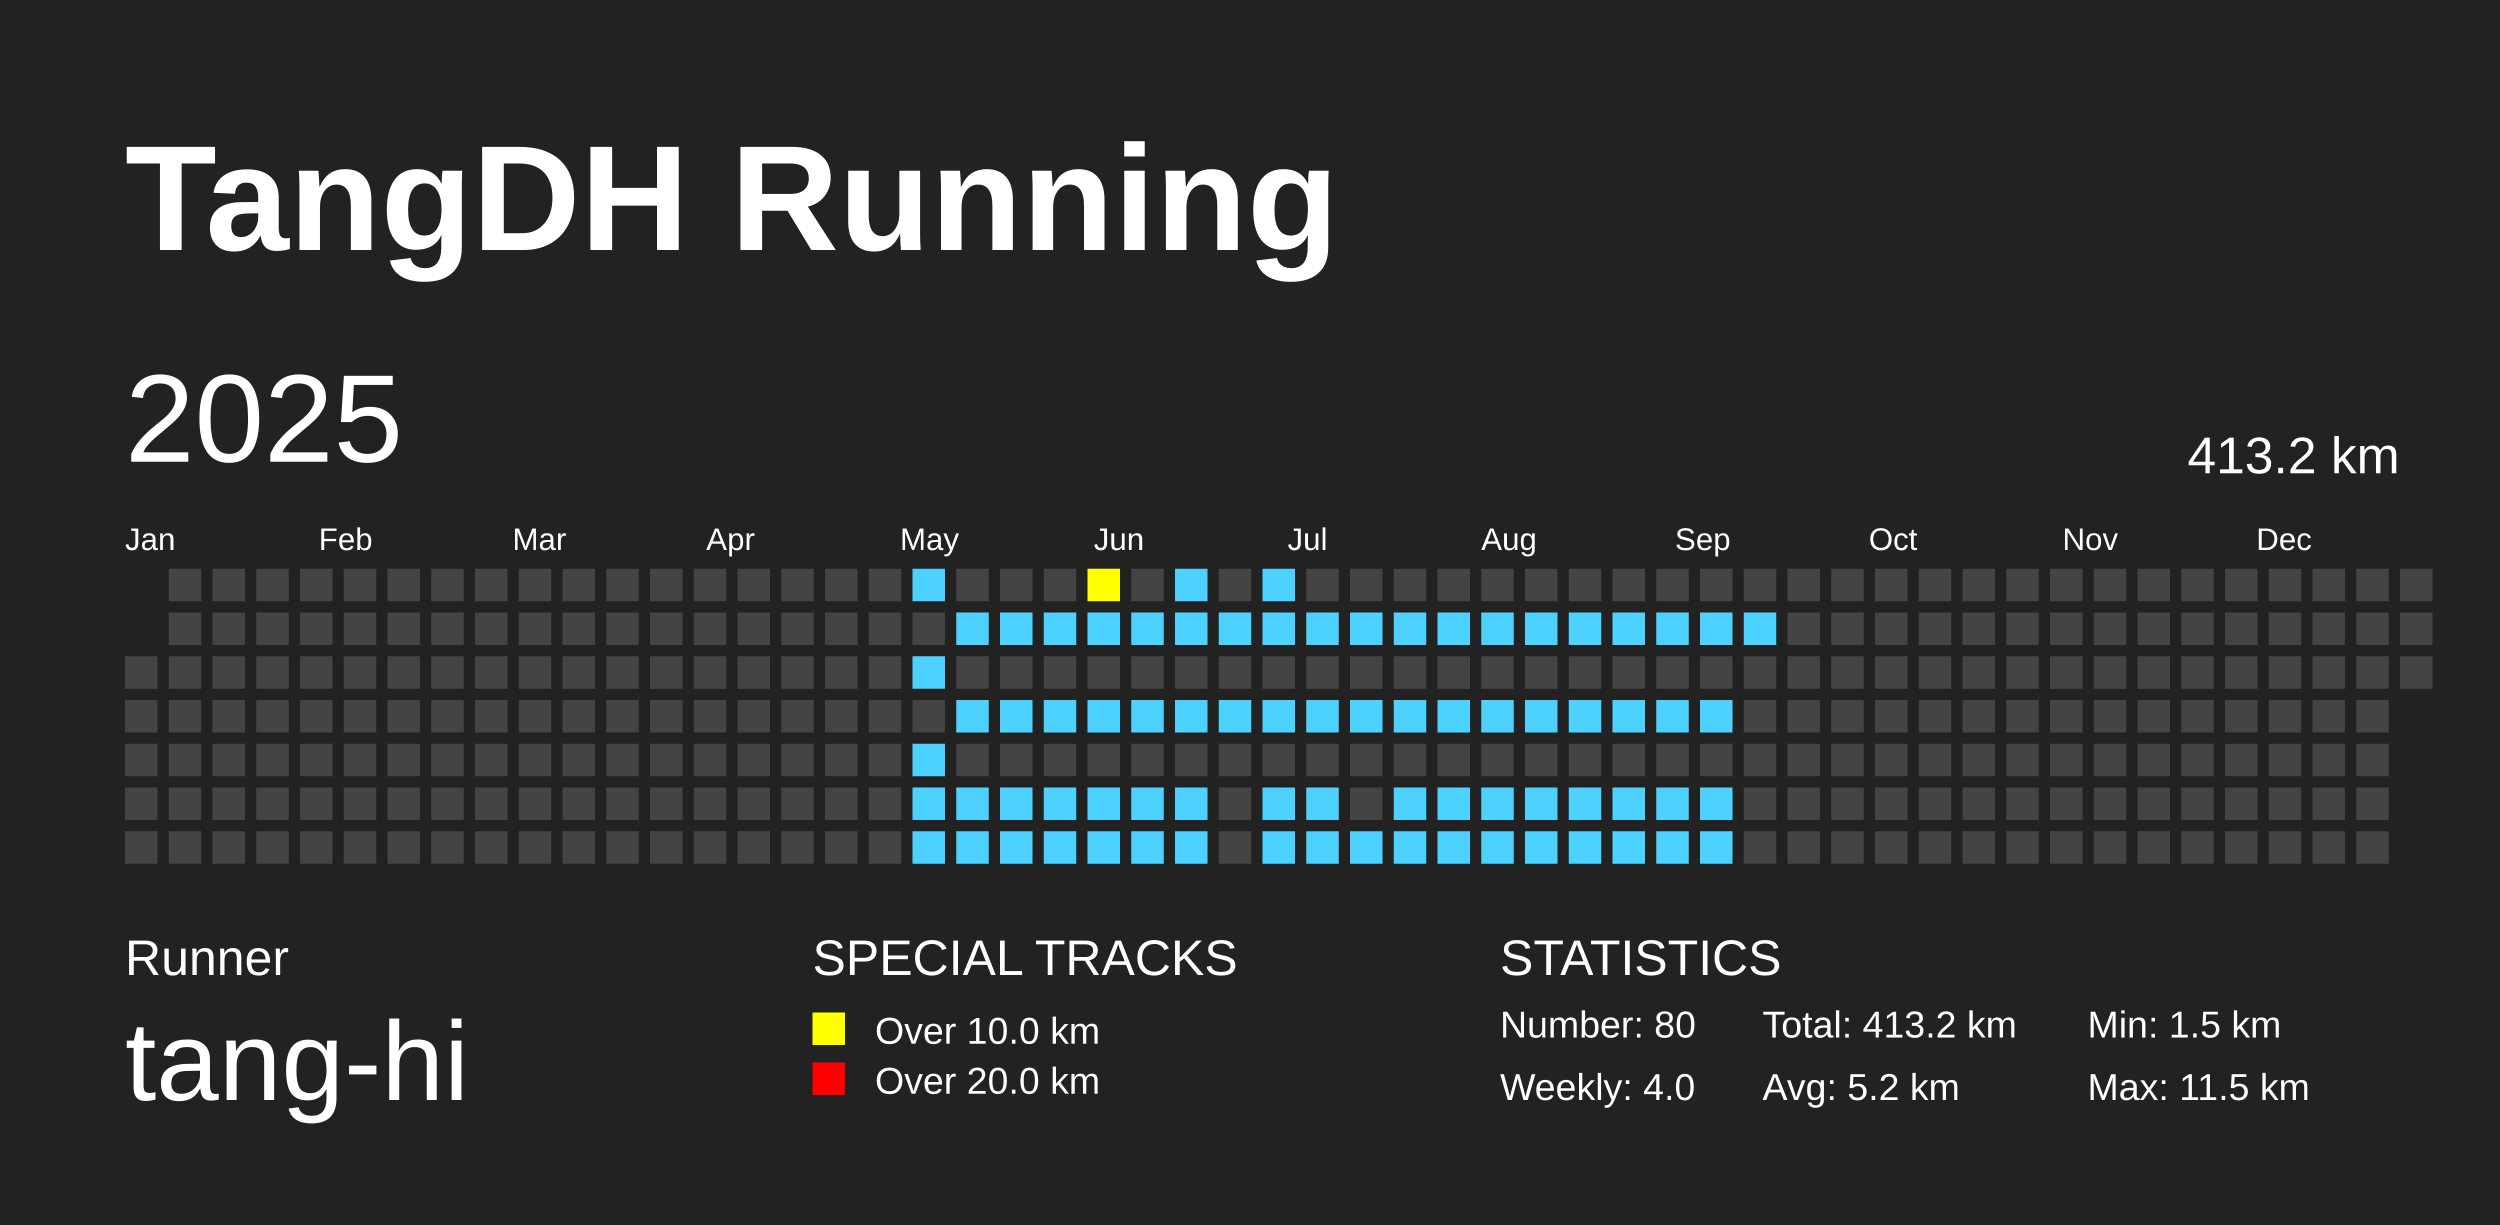
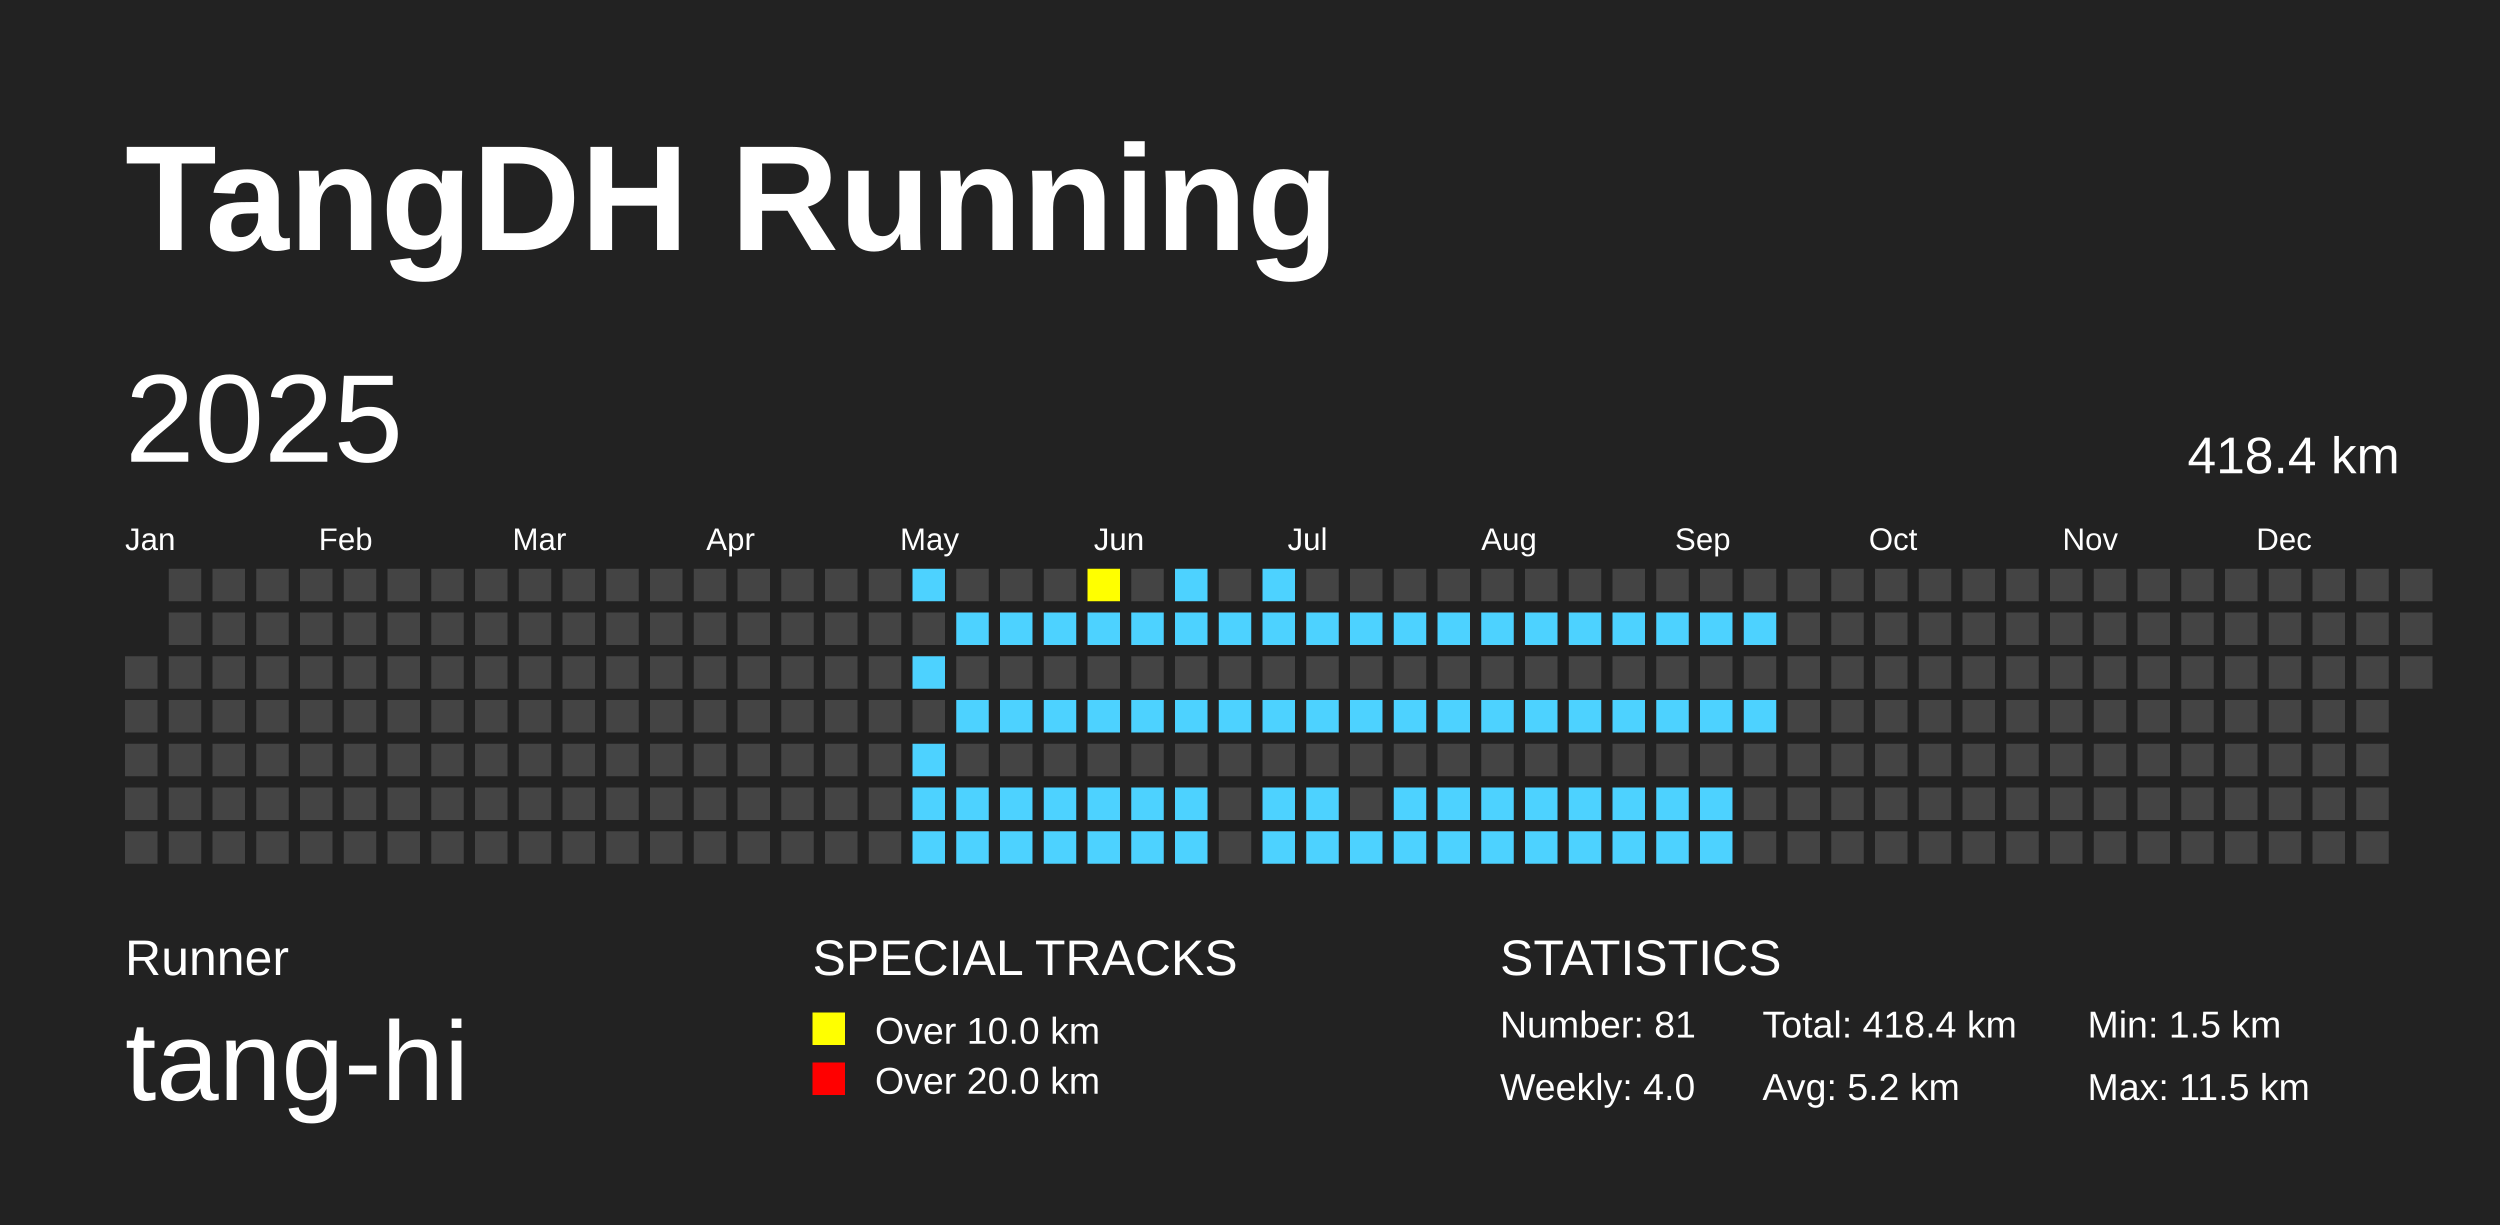
<svg xmlns="http://www.w3.org/2000/svg" baseProfile="full" height="98mm" version="1.1" viewBox="0,0,200,98" width="200mm">
  <defs />
  <rect fill="#222222" height="98" width="200" x="0" y="0" />
  <text fill="#FFFFFF" style="font-size:12px; font-family:Arial; font-weight:bold;" x="10" y="20">TangDH Running</text>
  <text fill="#FFFFFF" style="font-size:4px; font-family:Arial" x="10" y="78">Runner</text>
  <text fill="#FFFFFF" style="font-size:9px; font-family:Arial" x="10" y="88">tang-hi</text>
  <text fill="#FFFFFF" style="font-size:4px; font-family:Arial" x="65" y="78">SPECIAL TRACKS</text>
  <rect fill="yellow" height="2.6" width="2.6" x="65" y="81" />
  <text fill="#FFFFFF" style="font-size:3px; font-family:Arial" x="70" y="83.5">Over 10.0 km</text>
  <rect fill="red" height="2.6" width="2.6" x="65" y="85" />
  <text fill="#FFFFFF" style="font-size:3px; font-family:Arial" x="70" y="87.5">Over 20.0 km</text>
  <text fill="#FFFFFF" style="font-size:4px; font-family:Arial" x="120" y="78">STATISTICS</text>
-   <text fill="#FFFFFF" style="font-size:3px; font-family:Arial" x="120" y="83">Number: 80</text>
+   <text fill="#FFFFFF" style="font-size:3px; font-family:Arial" x="120" y="83">Number: 81</text>
  <text fill="#FFFFFF" style="font-size:3px; font-family:Arial" x="120" y="88">Weekly: 4.0</text>
-   <text fill="#FFFFFF" style="font-size:3px; font-family:Arial" x="141" y="83">Total: 413.2 km</text>
+   <text fill="#FFFFFF" style="font-size:3px; font-family:Arial" x="141" y="83">Total: 418.4 km</text>
  <text fill="#FFFFFF" style="font-size:3px; font-family:Arial" x="141" y="88">Avg: 5.2 km</text>
  <text fill="#FFFFFF" style="font-size:3px; font-family:Arial" x="167" y="83">Min: 1.5 km</text>
  <text fill="#FFFFFF" style="font-size:3px; font-family:Arial" x="167" y="88">Max: 11.5 km</text>
  <text dominant-baseline="hanging" fill="#FFFFFF" style="font-size:10.0px; font-family:Arial;" x="10" y="30">2025</text>
-   <text dominant-baseline="hanging" fill="#FFFFFF" style="font-size:4.125px; font-family:Arial;" x="175" y="35">413.2 km</text>
+   <text dominant-baseline="hanging" fill="#FFFFFF" style="font-size:4.125px; font-family:Arial;" x="175" y="35">418.4 km</text>
  <text fill="#FFFFFF" style="font-size:2.5px; font-family:Arial" x="10.0" y="44">Jan</text>
  <text fill="#FFFFFF" style="font-size:2.5px; font-family:Arial" x="25.5" y="44">Feb</text>
  <text fill="#FFFFFF" style="font-size:2.5px; font-family:Arial" x="41.0" y="44">Mar</text>
  <text fill="#FFFFFF" style="font-size:2.5px; font-family:Arial" x="56.5" y="44">Apr</text>
  <text fill="#FFFFFF" style="font-size:2.5px; font-family:Arial" x="72.0" y="44">May</text>
  <text fill="#FFFFFF" style="font-size:2.5px; font-family:Arial" x="87.5" y="44">Jun</text>
  <text fill="#FFFFFF" style="font-size:2.5px; font-family:Arial" x="103.0" y="44">Jul</text>
  <text fill="#FFFFFF" style="font-size:2.5px; font-family:Arial" x="118.5" y="44">Aug</text>
  <text fill="#FFFFFF" style="font-size:2.5px; font-family:Arial" x="134.0" y="44">Sep</text>
  <text fill="#FFFFFF" style="font-size:2.5px; font-family:Arial" x="149.5" y="44">Oct</text>
  <text fill="#FFFFFF" style="font-size:2.5px; font-family:Arial" x="165.0" y="44">Nov</text>
  <text fill="#FFFFFF" style="font-size:2.5px; font-family:Arial" x="180.5" y="44">Dec</text>
  <rect fill="#444444" height="2.6" width="2.6" x="10.0" y="52.5" />
  <rect fill="#444444" height="2.6" width="2.6" x="10.0" y="56.0" />
  <rect fill="#444444" height="2.6" width="2.6" x="10.0" y="59.5" />
  <rect fill="#444444" height="2.6" width="2.6" x="10.0" y="63.0" />
  <rect fill="#444444" height="2.6" width="2.6" x="10.0" y="66.5" />
  <rect fill="#444444" height="2.6" width="2.6" x="13.5" y="45.5" />
  <rect fill="#444444" height="2.6" width="2.6" x="13.5" y="49.0" />
  <rect fill="#444444" height="2.6" width="2.6" x="13.5" y="52.5" />
  <rect fill="#444444" height="2.6" width="2.6" x="13.5" y="56.0" />
  <rect fill="#444444" height="2.6" width="2.6" x="13.5" y="59.5" />
  <rect fill="#444444" height="2.6" width="2.6" x="13.5" y="63.0" />
  <rect fill="#444444" height="2.6" width="2.6" x="13.5" y="66.5" />
  <rect fill="#444444" height="2.6" width="2.6" x="17.0" y="45.5" />
  <rect fill="#444444" height="2.6" width="2.6" x="17.0" y="49.0" />
  <rect fill="#444444" height="2.6" width="2.6" x="17.0" y="52.5" />
  <rect fill="#444444" height="2.6" width="2.6" x="17.0" y="56.0" />
  <rect fill="#444444" height="2.6" width="2.6" x="17.0" y="59.5" />
  <rect fill="#444444" height="2.6" width="2.6" x="17.0" y="63.0" />
  <rect fill="#444444" height="2.6" width="2.6" x="17.0" y="66.5" />
  <rect fill="#444444" height="2.6" width="2.6" x="20.5" y="45.5" />
  <rect fill="#444444" height="2.6" width="2.6" x="20.5" y="49.0" />
  <rect fill="#444444" height="2.6" width="2.6" x="20.5" y="52.5" />
  <rect fill="#444444" height="2.6" width="2.6" x="20.5" y="56.0" />
  <rect fill="#444444" height="2.6" width="2.6" x="20.5" y="59.5" />
  <rect fill="#444444" height="2.6" width="2.6" x="20.5" y="63.0" />
  <rect fill="#444444" height="2.6" width="2.6" x="20.5" y="66.5" />
  <rect fill="#444444" height="2.6" width="2.6" x="24.0" y="45.5" />
  <rect fill="#444444" height="2.6" width="2.6" x="24.0" y="49.0" />
  <rect fill="#444444" height="2.6" width="2.6" x="24.0" y="52.5" />
  <rect fill="#444444" height="2.6" width="2.6" x="24.0" y="56.0" />
  <rect fill="#444444" height="2.6" width="2.6" x="24.0" y="59.5" />
  <rect fill="#444444" height="2.6" width="2.6" x="24.0" y="63.0" />
  <rect fill="#444444" height="2.6" width="2.6" x="24.0" y="66.5" />
  <rect fill="#444444" height="2.6" width="2.6" x="27.5" y="45.5" />
  <rect fill="#444444" height="2.6" width="2.6" x="27.5" y="49.0" />
  <rect fill="#444444" height="2.6" width="2.6" x="27.5" y="52.5" />
  <rect fill="#444444" height="2.6" width="2.6" x="27.5" y="56.0" />
  <rect fill="#444444" height="2.6" width="2.6" x="27.5" y="59.5" />
  <rect fill="#444444" height="2.6" width="2.6" x="27.5" y="63.0" />
  <rect fill="#444444" height="2.6" width="2.6" x="27.5" y="66.5" />
  <rect fill="#444444" height="2.6" width="2.6" x="31.0" y="45.5" />
  <rect fill="#444444" height="2.6" width="2.6" x="31.0" y="49.0" />
  <rect fill="#444444" height="2.6" width="2.6" x="31.0" y="52.5" />
  <rect fill="#444444" height="2.6" width="2.6" x="31.0" y="56.0" />
  <rect fill="#444444" height="2.6" width="2.6" x="31.0" y="59.5" />
  <rect fill="#444444" height="2.6" width="2.6" x="31.0" y="63.0" />
  <rect fill="#444444" height="2.6" width="2.6" x="31.0" y="66.5" />
  <rect fill="#444444" height="2.6" width="2.6" x="34.5" y="45.5" />
  <rect fill="#444444" height="2.6" width="2.6" x="34.5" y="49.0" />
  <rect fill="#444444" height="2.6" width="2.6" x="34.5" y="52.5" />
  <rect fill="#444444" height="2.6" width="2.6" x="34.5" y="56.0" />
  <rect fill="#444444" height="2.6" width="2.6" x="34.5" y="59.5" />
  <rect fill="#444444" height="2.6" width="2.6" x="34.5" y="63.0" />
  <rect fill="#444444" height="2.6" width="2.6" x="34.5" y="66.5" />
  <rect fill="#444444" height="2.6" width="2.6" x="38.0" y="45.5" />
  <rect fill="#444444" height="2.6" width="2.6" x="38.0" y="49.0" />
  <rect fill="#444444" height="2.6" width="2.6" x="38.0" y="52.5" />
  <rect fill="#444444" height="2.6" width="2.6" x="38.0" y="56.0" />
  <rect fill="#444444" height="2.6" width="2.6" x="38.0" y="59.5" />
  <rect fill="#444444" height="2.6" width="2.6" x="38.0" y="63.0" />
  <rect fill="#444444" height="2.6" width="2.6" x="38.0" y="66.5" />
  <rect fill="#444444" height="2.6" width="2.6" x="41.5" y="45.5" />
  <rect fill="#444444" height="2.6" width="2.6" x="41.5" y="49.0" />
  <rect fill="#444444" height="2.6" width="2.6" x="41.5" y="52.5" />
  <rect fill="#444444" height="2.6" width="2.6" x="41.5" y="56.0" />
  <rect fill="#444444" height="2.6" width="2.6" x="41.5" y="59.5" />
  <rect fill="#444444" height="2.6" width="2.6" x="41.5" y="63.0" />
  <rect fill="#444444" height="2.6" width="2.6" x="41.5" y="66.5" />
  <rect fill="#444444" height="2.6" width="2.6" x="45.0" y="45.5" />
  <rect fill="#444444" height="2.6" width="2.6" x="45.0" y="49.0" />
  <rect fill="#444444" height="2.6" width="2.6" x="45.0" y="52.5" />
  <rect fill="#444444" height="2.6" width="2.6" x="45.0" y="56.0" />
  <rect fill="#444444" height="2.6" width="2.6" x="45.0" y="59.5" />
  <rect fill="#444444" height="2.6" width="2.6" x="45.0" y="63.0" />
  <rect fill="#444444" height="2.6" width="2.6" x="45.0" y="66.5" />
  <rect fill="#444444" height="2.6" width="2.6" x="48.5" y="45.5" />
  <rect fill="#444444" height="2.6" width="2.6" x="48.5" y="49.0" />
  <rect fill="#444444" height="2.6" width="2.6" x="48.5" y="52.5" />
  <rect fill="#444444" height="2.6" width="2.6" x="48.5" y="56.0" />
  <rect fill="#444444" height="2.6" width="2.6" x="48.5" y="59.5" />
  <rect fill="#444444" height="2.6" width="2.6" x="48.5" y="63.0" />
  <rect fill="#444444" height="2.6" width="2.6" x="48.5" y="66.5" />
  <rect fill="#444444" height="2.6" width="2.6" x="52.0" y="45.5" />
  <rect fill="#444444" height="2.6" width="2.6" x="52.0" y="49.0" />
  <rect fill="#444444" height="2.6" width="2.6" x="52.0" y="52.5" />
  <rect fill="#444444" height="2.6" width="2.6" x="52.0" y="56.0" />
  <rect fill="#444444" height="2.6" width="2.6" x="52.0" y="59.5" />
  <rect fill="#444444" height="2.6" width="2.6" x="52.0" y="63.0" />
  <rect fill="#444444" height="2.6" width="2.6" x="52.0" y="66.5" />
  <rect fill="#444444" height="2.6" width="2.6" x="55.5" y="45.5" />
  <rect fill="#444444" height="2.6" width="2.6" x="55.5" y="49.0" />
  <rect fill="#444444" height="2.6" width="2.6" x="55.5" y="52.5" />
  <rect fill="#444444" height="2.6" width="2.6" x="55.5" y="56.0" />
  <rect fill="#444444" height="2.6" width="2.6" x="55.5" y="59.5" />
  <rect fill="#444444" height="2.6" width="2.6" x="55.5" y="63.0" />
  <rect fill="#444444" height="2.6" width="2.6" x="55.5" y="66.5" />
  <rect fill="#444444" height="2.6" width="2.6" x="59.0" y="45.5" />
  <rect fill="#444444" height="2.6" width="2.6" x="59.0" y="49.0" />
  <rect fill="#444444" height="2.6" width="2.6" x="59.0" y="52.5" />
  <rect fill="#444444" height="2.6" width="2.6" x="59.0" y="56.0" />
  <rect fill="#444444" height="2.6" width="2.6" x="59.0" y="59.5" />
  <rect fill="#444444" height="2.6" width="2.6" x="59.0" y="63.0" />
  <rect fill="#444444" height="2.6" width="2.6" x="59.0" y="66.5" />
  <rect fill="#444444" height="2.6" width="2.6" x="62.5" y="45.5" />
  <rect fill="#444444" height="2.6" width="2.6" x="62.5" y="49.0" />
  <rect fill="#444444" height="2.6" width="2.6" x="62.5" y="52.5" />
  <rect fill="#444444" height="2.6" width="2.6" x="62.5" y="56.0" />
  <rect fill="#444444" height="2.6" width="2.6" x="62.5" y="59.5" />
  <rect fill="#444444" height="2.6" width="2.6" x="62.5" y="63.0" />
  <rect fill="#444444" height="2.6" width="2.6" x="62.5" y="66.5" />
  <rect fill="#444444" height="2.6" width="2.6" x="66.0" y="45.5" />
  <rect fill="#444444" height="2.6" width="2.6" x="66.0" y="49.0" />
  <rect fill="#444444" height="2.6" width="2.6" x="66.0" y="52.5" />
  <rect fill="#444444" height="2.6" width="2.6" x="66.0" y="56.0" />
  <rect fill="#444444" height="2.6" width="2.6" x="66.0" y="59.5" />
  <rect fill="#444444" height="2.6" width="2.6" x="66.0" y="63.0" />
  <rect fill="#444444" height="2.6" width="2.6" x="66.0" y="66.5" />
  <rect fill="#444444" height="2.6" width="2.6" x="69.5" y="45.5" />
  <rect fill="#444444" height="2.6" width="2.6" x="69.5" y="49.0" />
  <rect fill="#444444" height="2.6" width="2.6" x="69.5" y="52.5" />
  <rect fill="#444444" height="2.6" width="2.6" x="69.5" y="56.0" />
  <rect fill="#444444" height="2.6" width="2.6" x="69.5" y="59.5" />
  <rect fill="#444444" height="2.6" width="2.6" x="69.5" y="63.0" />
  <rect fill="#444444" height="2.6" width="2.6" x="69.5" y="66.5" />
  <rect fill="#4DD2FF" height="2.6" width="2.6" x="73.0" y="45.5" />
  <rect fill="#444444" height="2.6" width="2.6" x="73.0" y="49.0" />
  <rect fill="#4DD2FF" height="2.6" width="2.6" x="73.0" y="52.5" />
  <rect fill="#444444" height="2.6" width="2.6" x="73.0" y="56.0" />
  <rect fill="#4DD2FF" height="2.6" width="2.6" x="73.0" y="59.5" />
  <rect fill="#4DD2FF" height="2.6" width="2.6" x="73.0" y="63.0" />
  <rect fill="#4DD2FF" height="2.6" width="2.6" x="73.0" y="66.5" />
  <rect fill="#444444" height="2.6" width="2.6" x="76.5" y="45.5" />
  <rect fill="#4DD2FF" height="2.6" width="2.6" x="76.5" y="49.0" />
  <rect fill="#444444" height="2.6" width="2.6" x="76.5" y="52.5" />
  <rect fill="#4DD2FF" height="2.6" width="2.6" x="76.5" y="56.0" />
  <rect fill="#444444" height="2.6" width="2.6" x="76.5" y="59.5" />
  <rect fill="#4DD2FF" height="2.6" width="2.6" x="76.5" y="63.0" />
  <rect fill="#4DD2FF" height="2.6" width="2.6" x="76.5" y="66.5" />
  <rect fill="#444444" height="2.6" width="2.6" x="80.0" y="45.5" />
  <rect fill="#4DD2FF" height="2.6" width="2.6" x="80.0" y="49.0" />
  <rect fill="#444444" height="2.6" width="2.6" x="80.0" y="52.5" />
  <rect fill="#4DD2FF" height="2.6" width="2.6" x="80.0" y="56.0" />
  <rect fill="#444444" height="2.6" width="2.6" x="80.0" y="59.5" />
  <rect fill="#4DD2FF" height="2.6" width="2.6" x="80.0" y="63.0" />
  <rect fill="#4DD2FF" height="2.6" width="2.6" x="80.0" y="66.5" />
  <rect fill="#444444" height="2.6" width="2.6" x="83.5" y="45.5" />
  <rect fill="#4DD2FF" height="2.6" width="2.6" x="83.5" y="49.0" />
  <rect fill="#444444" height="2.6" width="2.6" x="83.5" y="52.5" />
  <rect fill="#4DD2FF" height="2.6" width="2.6" x="83.5" y="56.0" />
  <rect fill="#444444" height="2.6" width="2.6" x="83.5" y="59.5" />
  <rect fill="#4DD2FF" height="2.6" width="2.6" x="83.5" y="63.0" />
  <rect fill="#4DD2FF" height="2.6" width="2.6" x="83.5" y="66.5" />
  <rect fill="yellow" height="2.6" width="2.6" x="87.0" y="45.5" />
  <rect fill="#4DD2FF" height="2.6" width="2.6" x="87.0" y="49.0" />
  <rect fill="#444444" height="2.6" width="2.6" x="87.0" y="52.5" />
  <rect fill="#4DD2FF" height="2.6" width="2.6" x="87.0" y="56.0" />
  <rect fill="#444444" height="2.6" width="2.6" x="87.0" y="59.5" />
  <rect fill="#4DD2FF" height="2.6" width="2.6" x="87.0" y="63.0" />
  <rect fill="#4DD2FF" height="2.6" width="2.6" x="87.0" y="66.5" />
  <rect fill="#444444" height="2.6" width="2.6" x="90.5" y="45.5" />
  <rect fill="#4DD2FF" height="2.6" width="2.6" x="90.5" y="49.0" />
  <rect fill="#444444" height="2.6" width="2.6" x="90.5" y="52.5" />
  <rect fill="#4DD2FF" height="2.6" width="2.6" x="90.5" y="56.0" />
  <rect fill="#444444" height="2.6" width="2.6" x="90.5" y="59.5" />
  <rect fill="#4DD2FF" height="2.6" width="2.6" x="90.5" y="63.0" />
  <rect fill="#4DD2FF" height="2.6" width="2.6" x="90.5" y="66.5" />
  <rect fill="#4DD2FF" height="2.6" width="2.6" x="94.0" y="45.5" />
  <rect fill="#4DD2FF" height="2.6" width="2.6" x="94.0" y="49.0" />
  <rect fill="#444444" height="2.6" width="2.6" x="94.0" y="52.5" />
  <rect fill="#4DD2FF" height="2.6" width="2.6" x="94.0" y="56.0" />
  <rect fill="#444444" height="2.6" width="2.6" x="94.0" y="59.5" />
  <rect fill="#4DD2FF" height="2.6" width="2.6" x="94.0" y="63.0" />
  <rect fill="#4DD2FF" height="2.6" width="2.6" x="94.0" y="66.5" />
  <rect fill="#444444" height="2.6" width="2.6" x="97.5" y="45.5" />
  <rect fill="#4DD2FF" height="2.6" width="2.6" x="97.5" y="49.0" />
  <rect fill="#444444" height="2.6" width="2.6" x="97.5" y="52.5" />
  <rect fill="#4DD2FF" height="2.6" width="2.6" x="97.5" y="56.0" />
  <rect fill="#444444" height="2.6" width="2.6" x="97.5" y="59.5" />
  <rect fill="#444444" height="2.6" width="2.6" x="97.5" y="63.0" />
  <rect fill="#444444" height="2.6" width="2.6" x="97.5" y="66.5" />
  <rect fill="#4DD2FF" height="2.6" width="2.6" x="101.0" y="45.5" />
  <rect fill="#4DD2FF" height="2.6" width="2.6" x="101.0" y="49.0" />
  <rect fill="#444444" height="2.6" width="2.6" x="101.0" y="52.5" />
  <rect fill="#4DD2FF" height="2.6" width="2.6" x="101.0" y="56.0" />
  <rect fill="#444444" height="2.6" width="2.6" x="101.0" y="59.5" />
  <rect fill="#4DD2FF" height="2.6" width="2.6" x="101.0" y="63.0" />
  <rect fill="#4DD2FF" height="2.6" width="2.6" x="101.0" y="66.5" />
  <rect fill="#444444" height="2.6" width="2.6" x="104.5" y="45.5" />
  <rect fill="#4DD2FF" height="2.6" width="2.6" x="104.5" y="49.0" />
  <rect fill="#444444" height="2.6" width="2.6" x="104.5" y="52.5" />
  <rect fill="#4DD2FF" height="2.6" width="2.6" x="104.5" y="56.0" />
  <rect fill="#444444" height="2.6" width="2.6" x="104.5" y="59.5" />
  <rect fill="#4DD2FF" height="2.6" width="2.6" x="104.5" y="63.0" />
  <rect fill="#4DD2FF" height="2.6" width="2.6" x="104.5" y="66.5" />
  <rect fill="#444444" height="2.6" width="2.6" x="108.0" y="45.5" />
  <rect fill="#4DD2FF" height="2.6" width="2.6" x="108.0" y="49.0" />
  <rect fill="#444444" height="2.6" width="2.6" x="108.0" y="52.5" />
  <rect fill="#4DD2FF" height="2.6" width="2.6" x="108.0" y="56.0" />
  <rect fill="#444444" height="2.6" width="2.6" x="108.0" y="59.5" />
  <rect fill="#444444" height="2.6" width="2.6" x="108.0" y="63.0" />
  <rect fill="#4DD2FF" height="2.6" width="2.6" x="108.0" y="66.5" />
  <rect fill="#444444" height="2.6" width="2.6" x="111.5" y="45.5" />
  <rect fill="#4DD2FF" height="2.6" width="2.6" x="111.5" y="49.0" />
  <rect fill="#444444" height="2.6" width="2.6" x="111.5" y="52.5" />
  <rect fill="#4DD2FF" height="2.6" width="2.6" x="111.5" y="56.0" />
  <rect fill="#444444" height="2.6" width="2.6" x="111.5" y="59.5" />
  <rect fill="#4DD2FF" height="2.6" width="2.6" x="111.5" y="63.0" />
  <rect fill="#4DD2FF" height="2.6" width="2.6" x="111.5" y="66.5" />
  <rect fill="#444444" height="2.6" width="2.6" x="115.0" y="45.5" />
  <rect fill="#4DD2FF" height="2.6" width="2.6" x="115.0" y="49.0" />
  <rect fill="#444444" height="2.6" width="2.6" x="115.0" y="52.5" />
  <rect fill="#4DD2FF" height="2.6" width="2.6" x="115.0" y="56.0" />
  <rect fill="#444444" height="2.6" width="2.6" x="115.0" y="59.5" />
  <rect fill="#4DD2FF" height="2.6" width="2.6" x="115.0" y="63.0" />
  <rect fill="#4DD2FF" height="2.6" width="2.6" x="115.0" y="66.5" />
  <rect fill="#444444" height="2.6" width="2.6" x="118.5" y="45.5" />
  <rect fill="#4DD2FF" height="2.6" width="2.6" x="118.5" y="49.0" />
  <rect fill="#444444" height="2.6" width="2.6" x="118.5" y="52.5" />
  <rect fill="#4DD2FF" height="2.6" width="2.6" x="118.5" y="56.0" />
  <rect fill="#444444" height="2.6" width="2.6" x="118.5" y="59.5" />
  <rect fill="#4DD2FF" height="2.6" width="2.6" x="118.5" y="63.0" />
  <rect fill="#4DD2FF" height="2.6" width="2.6" x="118.5" y="66.5" />
  <rect fill="#444444" height="2.6" width="2.6" x="122.0" y="45.5" />
  <rect fill="#4DD2FF" height="2.6" width="2.6" x="122.0" y="49.0" />
  <rect fill="#444444" height="2.6" width="2.6" x="122.0" y="52.5" />
  <rect fill="#4DD2FF" height="2.6" width="2.6" x="122.0" y="56.0" />
  <rect fill="#444444" height="2.6" width="2.6" x="122.0" y="59.5" />
  <rect fill="#4DD2FF" height="2.6" width="2.6" x="122.0" y="63.0" />
  <rect fill="#4DD2FF" height="2.6" width="2.6" x="122.0" y="66.5" />
  <rect fill="#444444" height="2.6" width="2.6" x="125.5" y="45.5" />
  <rect fill="#4DD2FF" height="2.6" width="2.6" x="125.5" y="49.0" />
  <rect fill="#444444" height="2.6" width="2.6" x="125.5" y="52.5" />
  <rect fill="#4DD2FF" height="2.6" width="2.6" x="125.5" y="56.0" />
  <rect fill="#444444" height="2.6" width="2.6" x="125.5" y="59.5" />
  <rect fill="#4DD2FF" height="2.6" width="2.6" x="125.5" y="63.0" />
  <rect fill="#4DD2FF" height="2.6" width="2.6" x="125.5" y="66.5" />
  <rect fill="#444444" height="2.6" width="2.6" x="129.0" y="45.5" />
  <rect fill="#4DD2FF" height="2.6" width="2.6" x="129.0" y="49.0" />
  <rect fill="#444444" height="2.6" width="2.6" x="129.0" y="52.5" />
  <rect fill="#4DD2FF" height="2.6" width="2.6" x="129.0" y="56.0" />
  <rect fill="#444444" height="2.6" width="2.6" x="129.0" y="59.5" />
  <rect fill="#4DD2FF" height="2.6" width="2.6" x="129.0" y="63.0" />
  <rect fill="#4DD2FF" height="2.6" width="2.6" x="129.0" y="66.5" />
  <rect fill="#444444" height="2.6" width="2.6" x="132.5" y="45.5" />
  <rect fill="#4DD2FF" height="2.6" width="2.6" x="132.5" y="49.0" />
  <rect fill="#444444" height="2.6" width="2.6" x="132.5" y="52.5" />
  <rect fill="#4DD2FF" height="2.6" width="2.6" x="132.5" y="56.0" />
  <rect fill="#444444" height="2.6" width="2.6" x="132.5" y="59.5" />
  <rect fill="#4DD2FF" height="2.6" width="2.6" x="132.5" y="63.0" />
  <rect fill="#4DD2FF" height="2.6" width="2.6" x="132.5" y="66.5" />
  <rect fill="#444444" height="2.6" width="2.6" x="136.0" y="45.5" />
  <rect fill="#4DD2FF" height="2.6" width="2.6" x="136.0" y="49.0" />
  <rect fill="#444444" height="2.6" width="2.6" x="136.0" y="52.5" />
  <rect fill="#4DD2FF" height="2.6" width="2.6" x="136.0" y="56.0" />
  <rect fill="#444444" height="2.6" width="2.6" x="136.0" y="59.5" />
  <rect fill="#4DD2FF" height="2.6" width="2.6" x="136.0" y="63.0" />
  <rect fill="#4DD2FF" height="2.6" width="2.6" x="136.0" y="66.5" />
  <rect fill="#444444" height="2.6" width="2.6" x="139.5" y="45.5" />
  <rect fill="#4DD2FF" height="2.6" width="2.6" x="139.5" y="49.0" />
  <rect fill="#444444" height="2.6" width="2.6" x="139.5" y="52.5" />
-   <rect fill="#444444" height="2.6" width="2.6" x="139.5" y="56.0" />
+   <rect fill="#4DD2FF" height="2.6" width="2.6" x="139.5" y="56.0" />
  <rect fill="#444444" height="2.6" width="2.6" x="139.5" y="59.5" />
  <rect fill="#444444" height="2.6" width="2.6" x="139.5" y="63.0" />
  <rect fill="#444444" height="2.6" width="2.6" x="139.5" y="66.5" />
  <rect fill="#444444" height="2.6" width="2.6" x="143.0" y="45.5" />
  <rect fill="#444444" height="2.6" width="2.6" x="143.0" y="49.0" />
  <rect fill="#444444" height="2.6" width="2.6" x="143.0" y="52.5" />
  <rect fill="#444444" height="2.6" width="2.6" x="143.0" y="56.0" />
  <rect fill="#444444" height="2.6" width="2.6" x="143.0" y="59.5" />
  <rect fill="#444444" height="2.6" width="2.6" x="143.0" y="63.0" />
  <rect fill="#444444" height="2.6" width="2.6" x="143.0" y="66.5" />
  <rect fill="#444444" height="2.6" width="2.6" x="146.5" y="45.5" />
  <rect fill="#444444" height="2.6" width="2.6" x="146.5" y="49.0" />
  <rect fill="#444444" height="2.6" width="2.6" x="146.5" y="52.5" />
  <rect fill="#444444" height="2.6" width="2.6" x="146.5" y="56.0" />
  <rect fill="#444444" height="2.6" width="2.6" x="146.5" y="59.5" />
  <rect fill="#444444" height="2.6" width="2.6" x="146.5" y="63.0" />
  <rect fill="#444444" height="2.6" width="2.6" x="146.5" y="66.5" />
  <rect fill="#444444" height="2.6" width="2.6" x="150.0" y="45.5" />
  <rect fill="#444444" height="2.6" width="2.6" x="150.0" y="49.0" />
  <rect fill="#444444" height="2.6" width="2.6" x="150.0" y="52.5" />
  <rect fill="#444444" height="2.6" width="2.6" x="150.0" y="56.0" />
  <rect fill="#444444" height="2.6" width="2.6" x="150.0" y="59.5" />
  <rect fill="#444444" height="2.6" width="2.6" x="150.0" y="63.0" />
  <rect fill="#444444" height="2.6" width="2.6" x="150.0" y="66.5" />
  <rect fill="#444444" height="2.6" width="2.6" x="153.5" y="45.5" />
  <rect fill="#444444" height="2.6" width="2.6" x="153.5" y="49.0" />
  <rect fill="#444444" height="2.6" width="2.6" x="153.5" y="52.5" />
  <rect fill="#444444" height="2.6" width="2.6" x="153.5" y="56.0" />
  <rect fill="#444444" height="2.6" width="2.6" x="153.5" y="59.5" />
  <rect fill="#444444" height="2.6" width="2.6" x="153.5" y="63.0" />
  <rect fill="#444444" height="2.6" width="2.6" x="153.5" y="66.5" />
  <rect fill="#444444" height="2.6" width="2.6" x="157.0" y="45.5" />
  <rect fill="#444444" height="2.6" width="2.6" x="157.0" y="49.0" />
  <rect fill="#444444" height="2.6" width="2.6" x="157.0" y="52.5" />
  <rect fill="#444444" height="2.6" width="2.6" x="157.0" y="56.0" />
  <rect fill="#444444" height="2.6" width="2.6" x="157.0" y="59.5" />
  <rect fill="#444444" height="2.6" width="2.6" x="157.0" y="63.0" />
  <rect fill="#444444" height="2.6" width="2.6" x="157.0" y="66.5" />
  <rect fill="#444444" height="2.6" width="2.6" x="160.5" y="45.5" />
  <rect fill="#444444" height="2.6" width="2.6" x="160.5" y="49.0" />
  <rect fill="#444444" height="2.6" width="2.6" x="160.5" y="52.5" />
  <rect fill="#444444" height="2.6" width="2.6" x="160.5" y="56.0" />
  <rect fill="#444444" height="2.6" width="2.6" x="160.5" y="59.5" />
  <rect fill="#444444" height="2.6" width="2.6" x="160.5" y="63.0" />
  <rect fill="#444444" height="2.6" width="2.6" x="160.5" y="66.5" />
  <rect fill="#444444" height="2.6" width="2.6" x="164.0" y="45.5" />
  <rect fill="#444444" height="2.6" width="2.6" x="164.0" y="49.0" />
  <rect fill="#444444" height="2.6" width="2.6" x="164.0" y="52.5" />
  <rect fill="#444444" height="2.6" width="2.6" x="164.0" y="56.0" />
  <rect fill="#444444" height="2.6" width="2.6" x="164.0" y="59.5" />
  <rect fill="#444444" height="2.6" width="2.6" x="164.0" y="63.0" />
  <rect fill="#444444" height="2.6" width="2.6" x="164.0" y="66.5" />
  <rect fill="#444444" height="2.6" width="2.6" x="167.5" y="45.5" />
  <rect fill="#444444" height="2.6" width="2.6" x="167.5" y="49.0" />
  <rect fill="#444444" height="2.6" width="2.6" x="167.5" y="52.5" />
  <rect fill="#444444" height="2.6" width="2.6" x="167.5" y="56.0" />
  <rect fill="#444444" height="2.6" width="2.6" x="167.5" y="59.5" />
  <rect fill="#444444" height="2.6" width="2.6" x="167.5" y="63.0" />
  <rect fill="#444444" height="2.6" width="2.6" x="167.5" y="66.5" />
  <rect fill="#444444" height="2.6" width="2.6" x="171.0" y="45.5" />
  <rect fill="#444444" height="2.6" width="2.6" x="171.0" y="49.0" />
  <rect fill="#444444" height="2.6" width="2.6" x="171.0" y="52.5" />
  <rect fill="#444444" height="2.6" width="2.6" x="171.0" y="56.0" />
  <rect fill="#444444" height="2.6" width="2.6" x="171.0" y="59.5" />
  <rect fill="#444444" height="2.6" width="2.6" x="171.0" y="63.0" />
  <rect fill="#444444" height="2.6" width="2.6" x="171.0" y="66.5" />
  <rect fill="#444444" height="2.6" width="2.6" x="174.5" y="45.5" />
  <rect fill="#444444" height="2.6" width="2.6" x="174.5" y="49.0" />
  <rect fill="#444444" height="2.6" width="2.6" x="174.5" y="52.5" />
  <rect fill="#444444" height="2.6" width="2.6" x="174.5" y="56.0" />
  <rect fill="#444444" height="2.6" width="2.6" x="174.5" y="59.5" />
  <rect fill="#444444" height="2.6" width="2.6" x="174.5" y="63.0" />
  <rect fill="#444444" height="2.6" width="2.6" x="174.5" y="66.5" />
  <rect fill="#444444" height="2.6" width="2.6" x="178.0" y="45.5" />
  <rect fill="#444444" height="2.6" width="2.6" x="178.0" y="49.0" />
  <rect fill="#444444" height="2.6" width="2.6" x="178.0" y="52.5" />
  <rect fill="#444444" height="2.6" width="2.6" x="178.0" y="56.0" />
  <rect fill="#444444" height="2.6" width="2.6" x="178.0" y="59.5" />
  <rect fill="#444444" height="2.6" width="2.6" x="178.0" y="63.0" />
  <rect fill="#444444" height="2.6" width="2.6" x="178.0" y="66.5" />
  <rect fill="#444444" height="2.6" width="2.6" x="181.5" y="45.5" />
  <rect fill="#444444" height="2.6" width="2.6" x="181.5" y="49.0" />
  <rect fill="#444444" height="2.6" width="2.6" x="181.5" y="52.5" />
  <rect fill="#444444" height="2.6" width="2.6" x="181.5" y="56.0" />
  <rect fill="#444444" height="2.6" width="2.6" x="181.5" y="59.5" />
  <rect fill="#444444" height="2.6" width="2.6" x="181.5" y="63.0" />
  <rect fill="#444444" height="2.6" width="2.6" x="181.5" y="66.5" />
  <rect fill="#444444" height="2.6" width="2.6" x="185.0" y="45.5" />
  <rect fill="#444444" height="2.6" width="2.6" x="185.0" y="49.0" />
  <rect fill="#444444" height="2.6" width="2.6" x="185.0" y="52.5" />
  <rect fill="#444444" height="2.6" width="2.6" x="185.0" y="56.0" />
  <rect fill="#444444" height="2.6" width="2.6" x="185.0" y="59.5" />
  <rect fill="#444444" height="2.6" width="2.6" x="185.0" y="63.0" />
  <rect fill="#444444" height="2.6" width="2.6" x="185.0" y="66.5" />
  <rect fill="#444444" height="2.6" width="2.6" x="188.5" y="45.5" />
  <rect fill="#444444" height="2.6" width="2.6" x="188.5" y="49.0" />
  <rect fill="#444444" height="2.6" width="2.6" x="188.5" y="52.5" />
  <rect fill="#444444" height="2.6" width="2.6" x="188.5" y="56.0" />
  <rect fill="#444444" height="2.6" width="2.6" x="188.5" y="59.5" />
  <rect fill="#444444" height="2.6" width="2.6" x="188.5" y="63.0" />
  <rect fill="#444444" height="2.6" width="2.6" x="188.5" y="66.5" />
  <rect fill="#444444" height="2.6" width="2.6" x="192.0" y="45.5" />
  <rect fill="#444444" height="2.6" width="2.6" x="192.0" y="49.0" />
  <rect fill="#444444" height="2.6" width="2.6" x="192.0" y="52.5" />
</svg>
